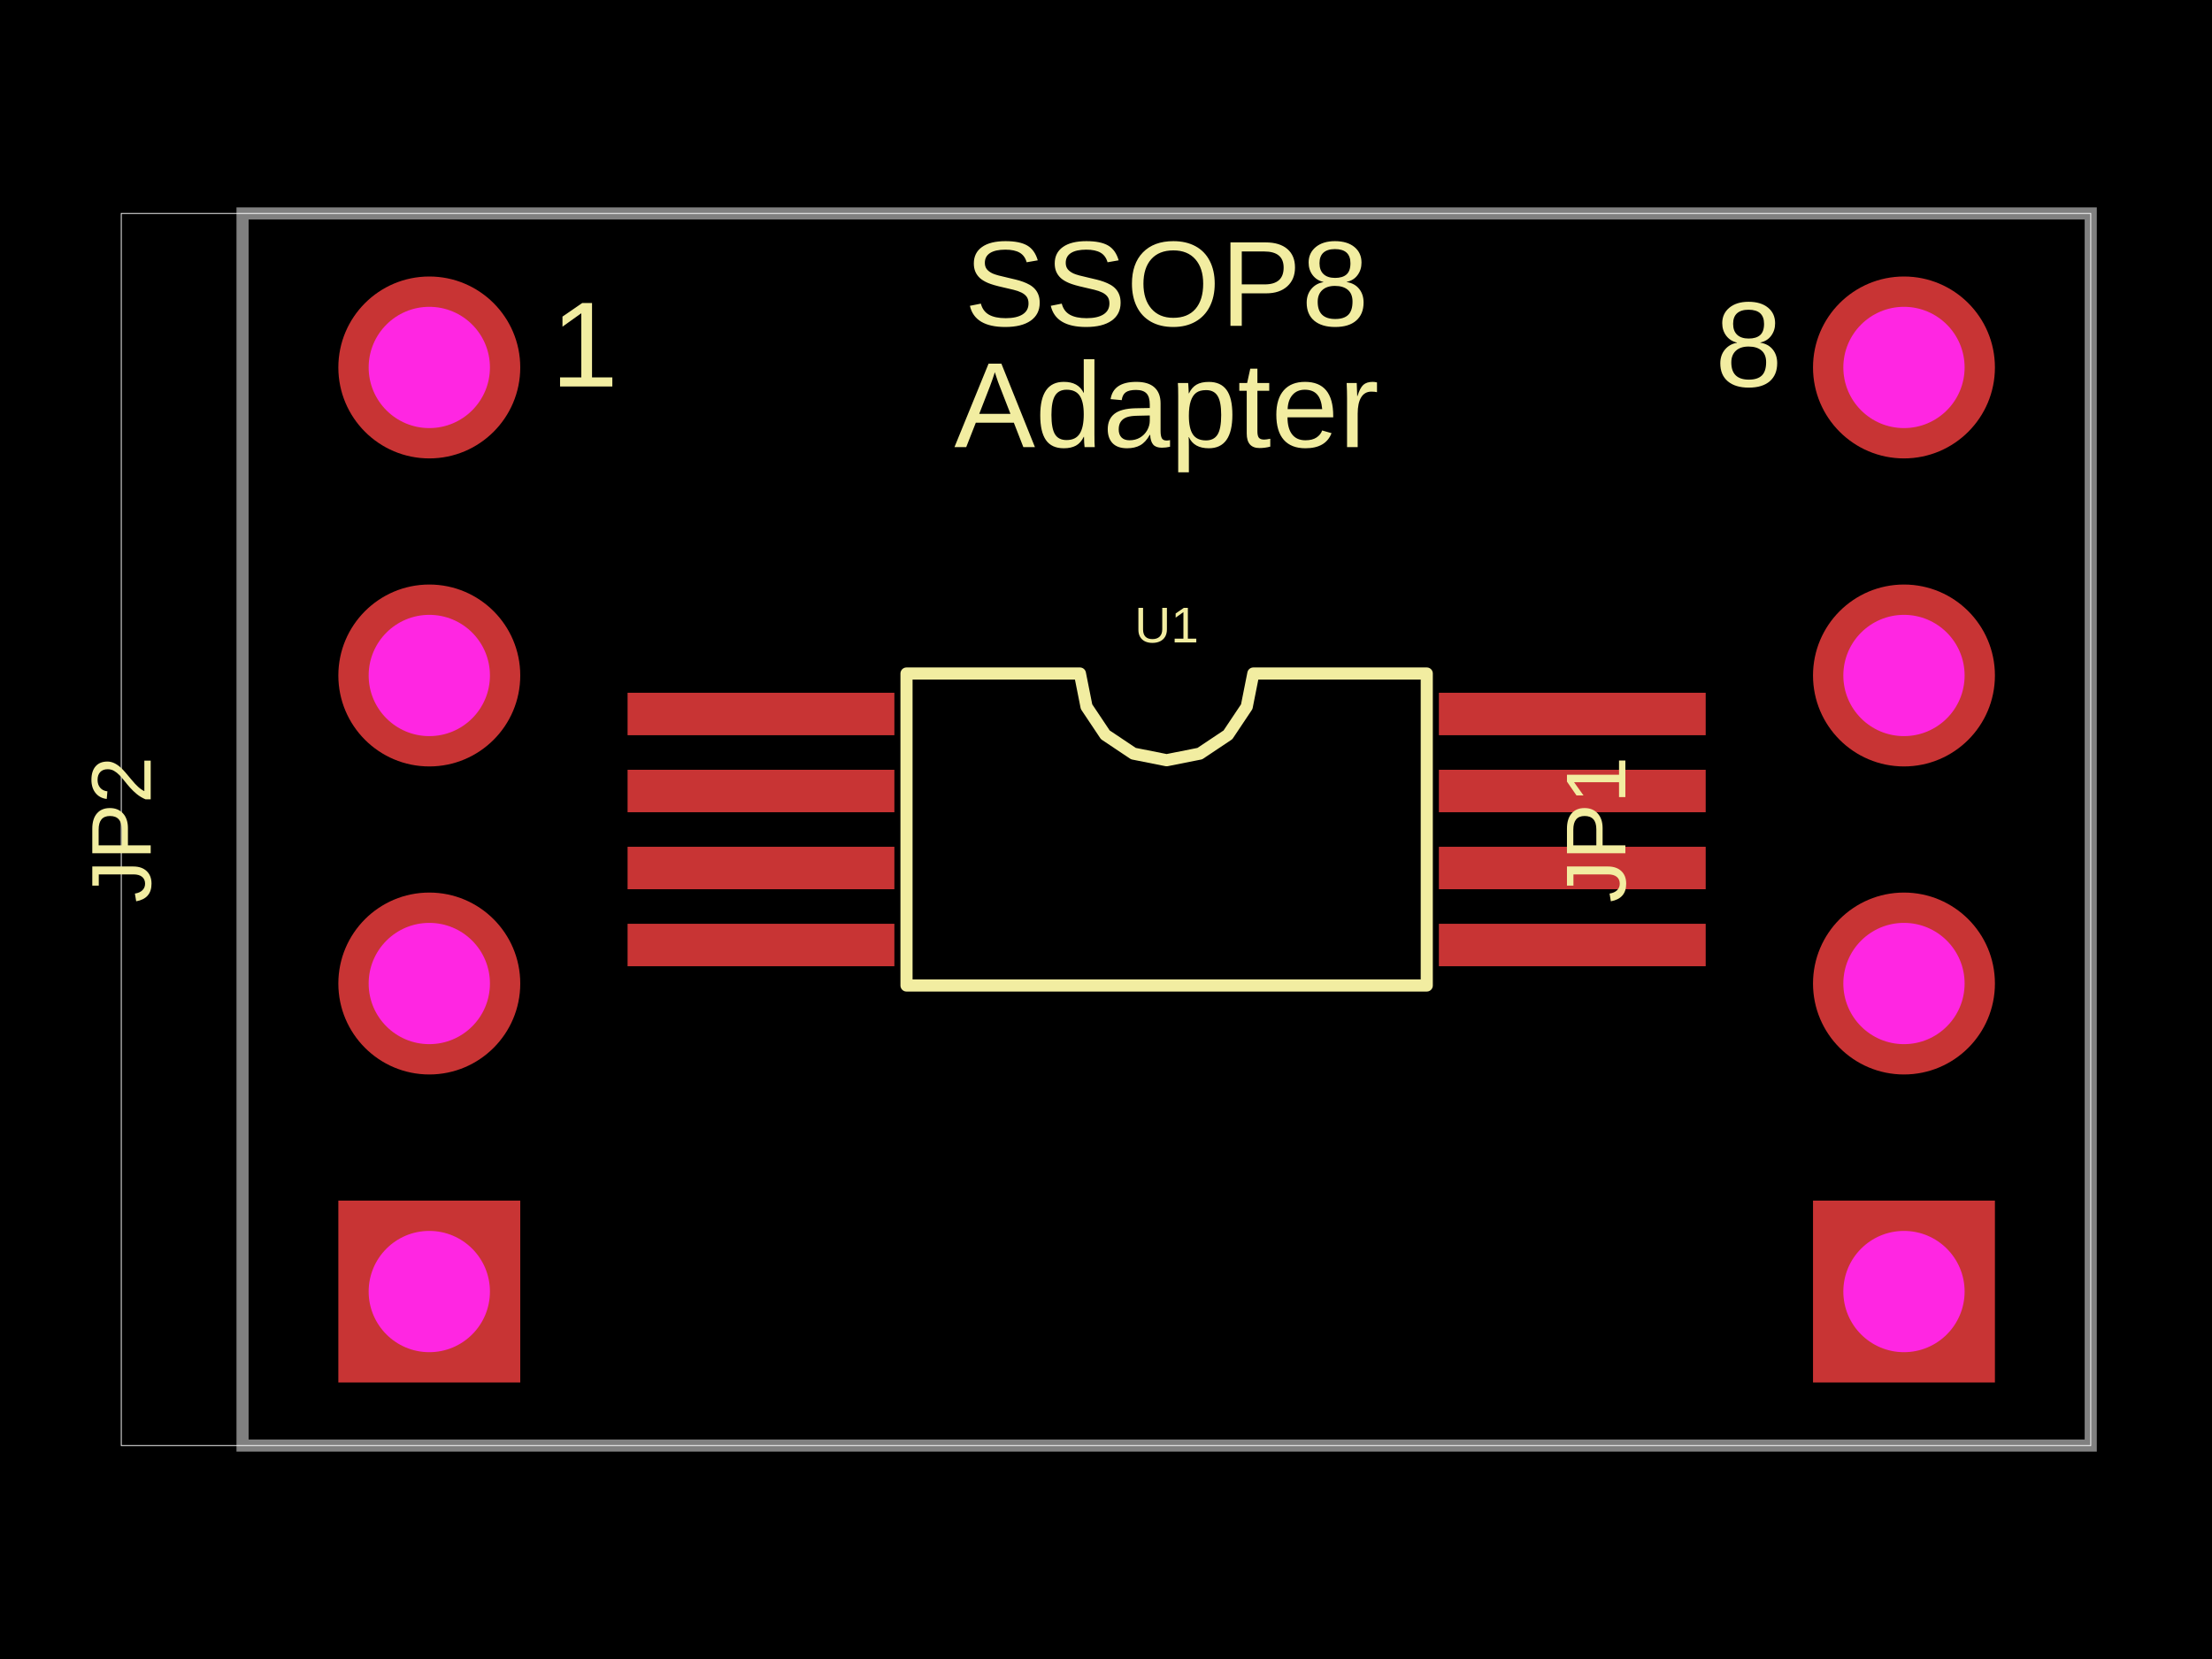
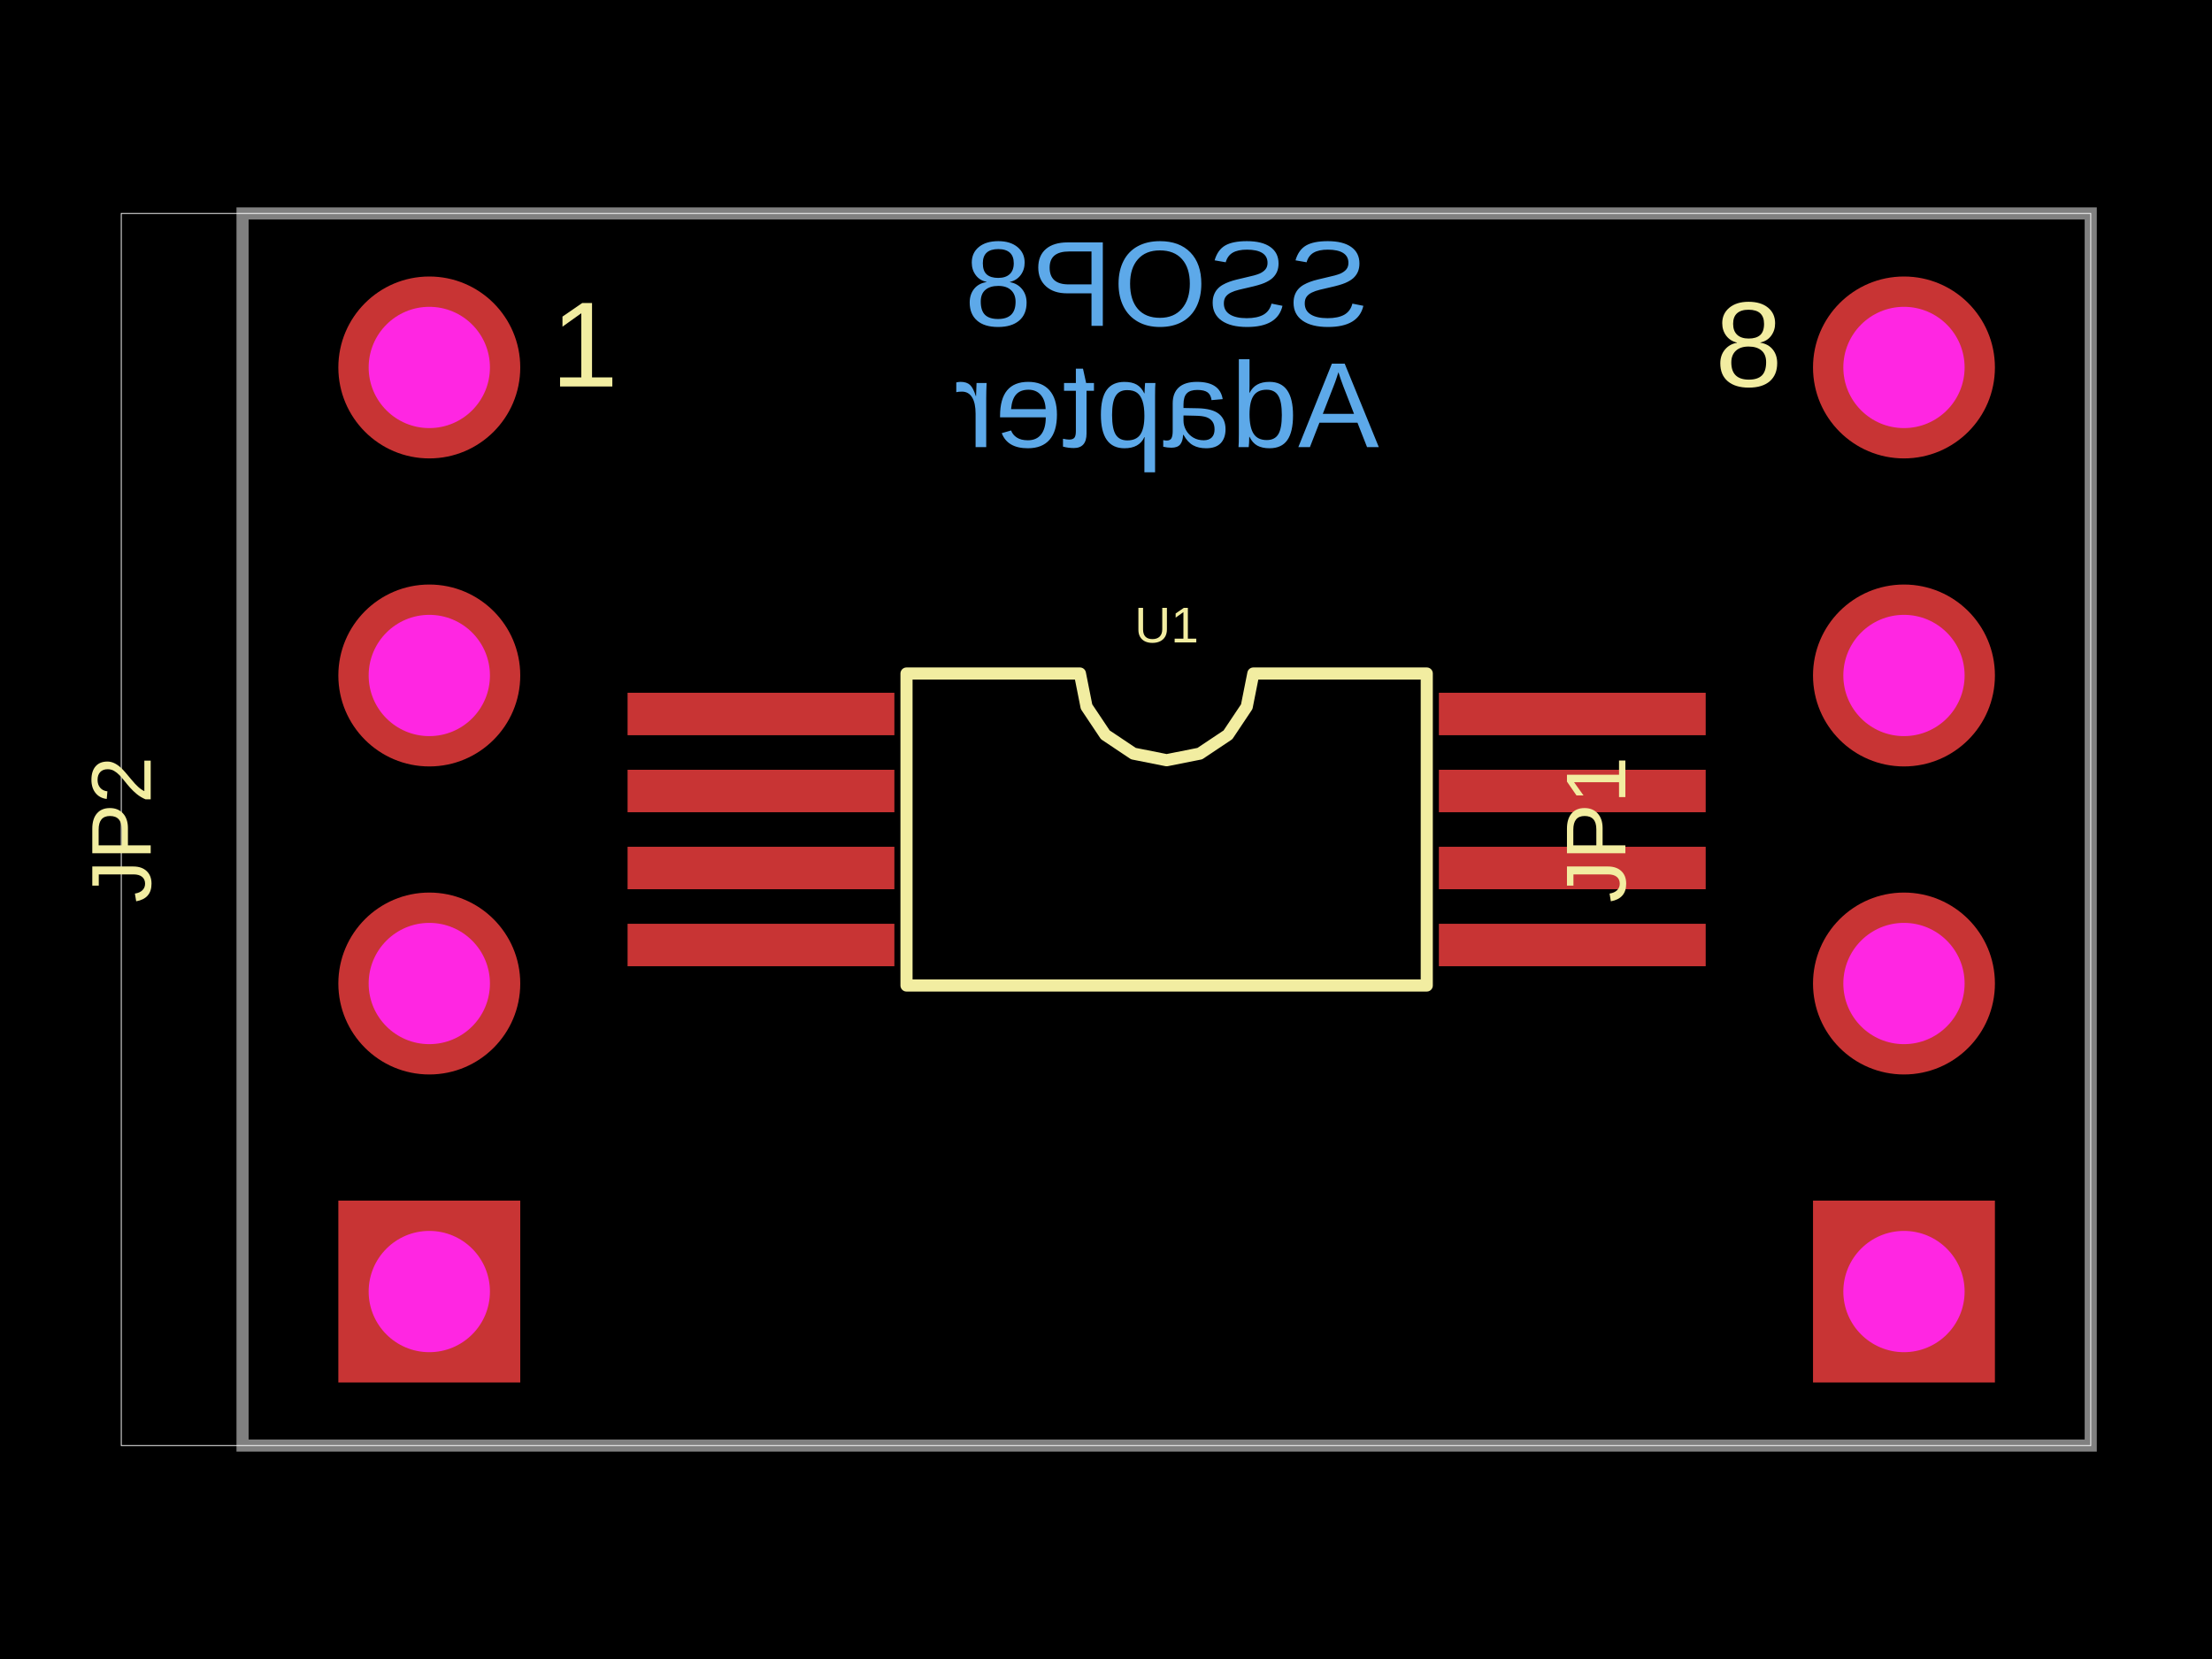
<svg xmlns="http://www.w3.org/2000/svg" width="800" height="600" data-software-used-string="@tscircuit/core@0.0.611">
  <style />
  <rect class="boundary" x="0" y="0" fill="#000" width="800" height="600" />
  <rect class="pcb-boundary" fill="none" stroke="#fff" stroke-width="0.3" x="43.86" y="77.193" width="712.281" height="445.614" />
  <path class="pcb-board" d="M 87.719 522.807 L 756.14 522.807 L 756.14 77.193 L 87.719 77.193 Z" fill="none" stroke="rgba(255, 255, 255, 0.5)" stroke-width="4.386" />
  <rect class="pcb-pad" fill="rgb(200, 52, 52)" x="226.974" y="250.548" width="96.491" height="15.351" data-layer="top" />
  <rect class="pcb-pad" fill="rgb(200, 52, 52)" x="226.974" y="278.399" width="96.491" height="15.351" data-layer="top" />
  <rect class="pcb-pad" fill="rgb(200, 52, 52)" x="226.974" y="306.25" width="96.491" height="15.351" data-layer="top" />
  <rect class="pcb-pad" fill="rgb(200, 52, 52)" x="226.974" y="334.101" width="96.491" height="15.351" data-layer="top" />
  <rect class="pcb-pad" fill="rgb(200, 52, 52)" x="520.395" y="334.101" width="96.491" height="15.351" data-layer="top" />
  <rect class="pcb-pad" fill="rgb(200, 52, 52)" x="520.395" y="306.25" width="96.491" height="15.351" data-layer="top" />
  <rect class="pcb-pad" fill="rgb(200, 52, 52)" x="520.395" y="278.399" width="96.491" height="15.351" data-layer="top" />
  <rect class="pcb-pad" fill="rgb(200, 52, 52)" x="520.395" y="250.548" width="96.491" height="15.351" data-layer="top" />
  <path class="pcb-silkscreen pcb-silkscreen-top" d="M 327.851 356.414 L 327.851 243.586 L 390.57 243.586 L 392.957 255.586 L 399.755 265.76 L 409.929 272.558 L 421.93 274.945 L 433.931 272.558 L 444.104 265.76 L 450.902 255.586 L 453.289 243.586 L 516.009 243.586 L 516.009 356.414 L 327.851 356.414 Z" fill="none" stroke="#f2eda1" stroke-width="4.386" stroke-linecap="round" stroke-linejoin="round" data-pcb-component-id="pcb_component_0" data-pcb-silkscreen-path-id="pcb_silkscreen_path_0" />
  <text x="0" y="0" dx="0" dy="0" fill="#f2eda1" font-family="Arial, sans-serif" font-size="18.174" text-anchor="middle" dominant-baseline="central" transform="matrix(1,0,0,1,421.9298,226.0417)" class="pcb-silkscreen-text pcb-silkscreen-top" data-pcb-silkscreen-text-id="pcb_component_0" stroke="none">U1</text>
  <text x="0" y="0" dx="0" dy="0" fill="#f2eda1" font-family="Arial, sans-serif" font-size="30.702" text-anchor="middle" dominant-baseline="central" transform="matrix(-1.8369701987210297e-16,-1,1,-1.8369701987210297e-16,43.85965,300)" class="pcb-silkscreen-text pcb-silkscreen-top" data-pcb-silkscreen-text-id="pcb_component_1" stroke="none">JP2</text>
  <text x="0" y="0" dx="0" dy="0" fill="#f2eda1" font-family="Arial, sans-serif" font-size="30.702" text-anchor="middle" dominant-baseline="central" transform="matrix(-1.8369701987210297e-16,-1,1,-1.8369701987210297e-16,577.193,300)" class="pcb-silkscreen-text pcb-silkscreen-top" data-pcb-silkscreen-text-id="pcb_component_2" stroke="none">JP1</text>
  <text x="0" y="0" dx="0" dy="0" fill="#f2eda1" font-family="Arial, sans-serif" font-size="43.86" text-anchor="middle" dominant-baseline="central" transform="matrix(1,0,0,1,211.4035,124.5614)" class="pcb-silkscreen-text pcb-silkscreen-top" data-pcb-silkscreen-text-id="null" stroke="none">1</text>
  <text x="0" y="0" dx="0" dy="0" fill="#f2eda1" font-family="Arial, sans-serif" font-size="43.86" text-anchor="middle" dominant-baseline="central" transform="matrix(1,0,0,1,632.4561,124.5614)" class="pcb-silkscreen-text pcb-silkscreen-top" data-pcb-silkscreen-text-id="null" stroke="none">8</text>
-   <text x="0" y="0" dx="0" dy="0" fill="#f2eda1" font-family="Arial, sans-serif" font-size="43.86" text-anchor="middle" dominant-baseline="central" transform="matrix(1,0,0,1,421.9298,102.6316)" class="pcb-silkscreen-text pcb-silkscreen-top" data-pcb-silkscreen-text-id="null" stroke="none">SSOP8</text>
-   <text x="0" y="0" dx="0" dy="0" fill="#f2eda1" font-family="Arial, sans-serif" font-size="43.86" text-anchor="middle" dominant-baseline="central" transform="matrix(1,0,0,1,421.9298,146.4912)" class="pcb-silkscreen-text pcb-silkscreen-top" data-pcb-silkscreen-text-id="null" stroke="none">Adapter</text>
+   <text x="0" y="0" dx="0" dy="0" fill="#5da9e9" font-family="Arial, sans-serif" font-size="43.86" text-anchor="middle" dominant-baseline="central" transform="matrix(-1,0,0,1,421.9298,102.6316)" class="pcb-silkscreen-text pcb-silkscreen-bottom" data-pcb-silkscreen-text-id="null" stroke="none">SSOP8</text>
+   <text x="0" y="0" dx="0" dy="0" fill="#5da9e9" font-family="Arial, sans-serif" font-size="43.86" text-anchor="middle" dominant-baseline="central" transform="matrix(-1,0,0,1,421.9298,146.4912)" class="pcb-silkscreen-text pcb-silkscreen-bottom" data-pcb-silkscreen-text-id="null" stroke="none">Adapter</text>
  <g>
    <rect class="pcb-hole-outer-pad" fill="rgb(200, 52, 52)" x="122.368" y="434.211" width="65.789" height="65.789" />
    <circle class="pcb-hole-inner" fill="#FF26E2" cx="155.263" cy="467.105" r="21.93" />
  </g>
  <g>
    <circle class="pcb-hole-outer" fill="rgb(200, 52, 52)" cx="155.263" cy="355.702" r="32.895" />
    <circle class="pcb-hole-inner" fill="#FF26E2" cx="155.263" cy="355.702" r="21.93" />
  </g>
  <g>
    <circle class="pcb-hole-outer" fill="rgb(200, 52, 52)" cx="155.263" cy="244.298" r="32.895" />
    <circle class="pcb-hole-inner" fill="#FF26E2" cx="155.263" cy="244.298" r="21.93" />
  </g>
  <g>
    <circle class="pcb-hole-outer" fill="rgb(200, 52, 52)" cx="155.263" cy="132.895" r="32.895" />
    <circle class="pcb-hole-inner" fill="#FF26E2" cx="155.263" cy="132.895" r="21.93" />
  </g>
  <g>
    <rect class="pcb-hole-outer-pad" fill="rgb(200, 52, 52)" x="655.702" y="434.211" width="65.789" height="65.789" />
    <circle class="pcb-hole-inner" fill="#FF26E2" cx="688.596" cy="467.105" r="21.93" />
  </g>
  <g>
    <circle class="pcb-hole-outer" fill="rgb(200, 52, 52)" cx="688.596" cy="355.702" r="32.895" />
    <circle class="pcb-hole-inner" fill="#FF26E2" cx="688.596" cy="355.702" r="21.93" />
  </g>
  <g>
    <circle class="pcb-hole-outer" fill="rgb(200, 52, 52)" cx="688.596" cy="244.298" r="32.895" />
    <circle class="pcb-hole-inner" fill="#FF26E2" cx="688.596" cy="244.298" r="21.93" />
  </g>
  <g>
    <circle class="pcb-hole-outer" fill="rgb(200, 52, 52)" cx="688.596" cy="132.895" r="32.895" />
    <circle class="pcb-hole-inner" fill="#FF26E2" cx="688.596" cy="132.895" r="21.93" />
  </g>
</svg>
